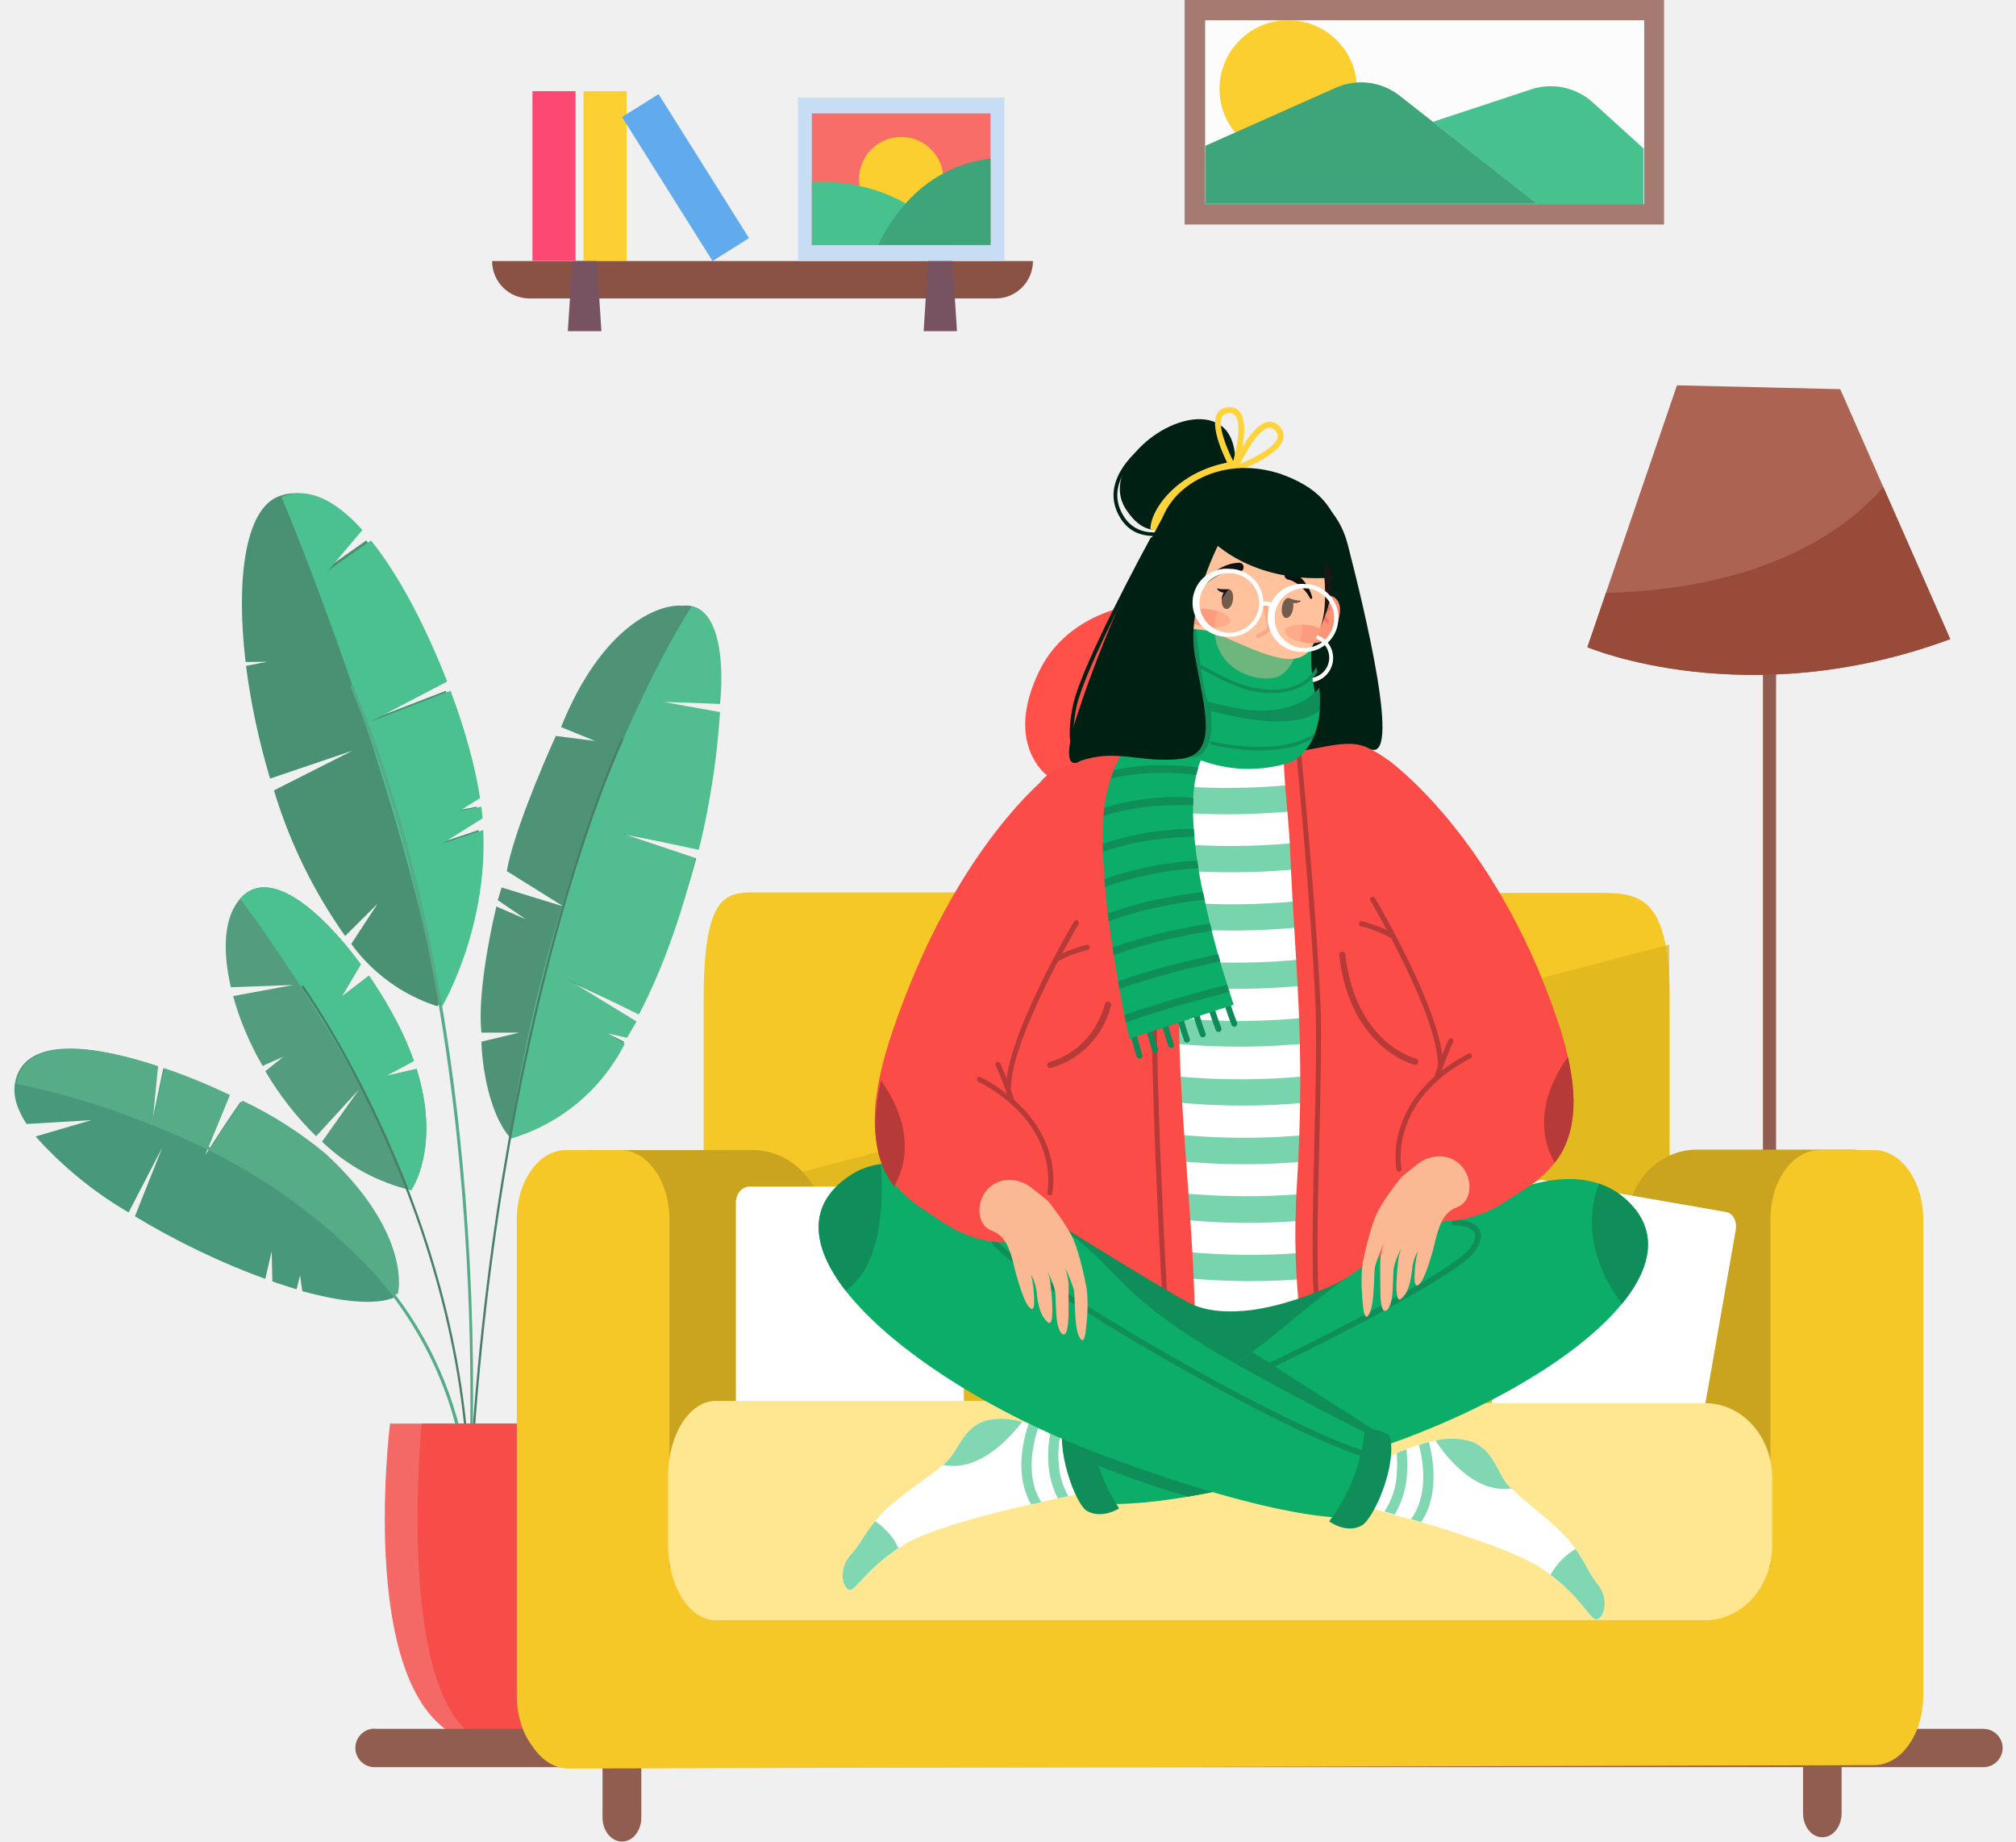
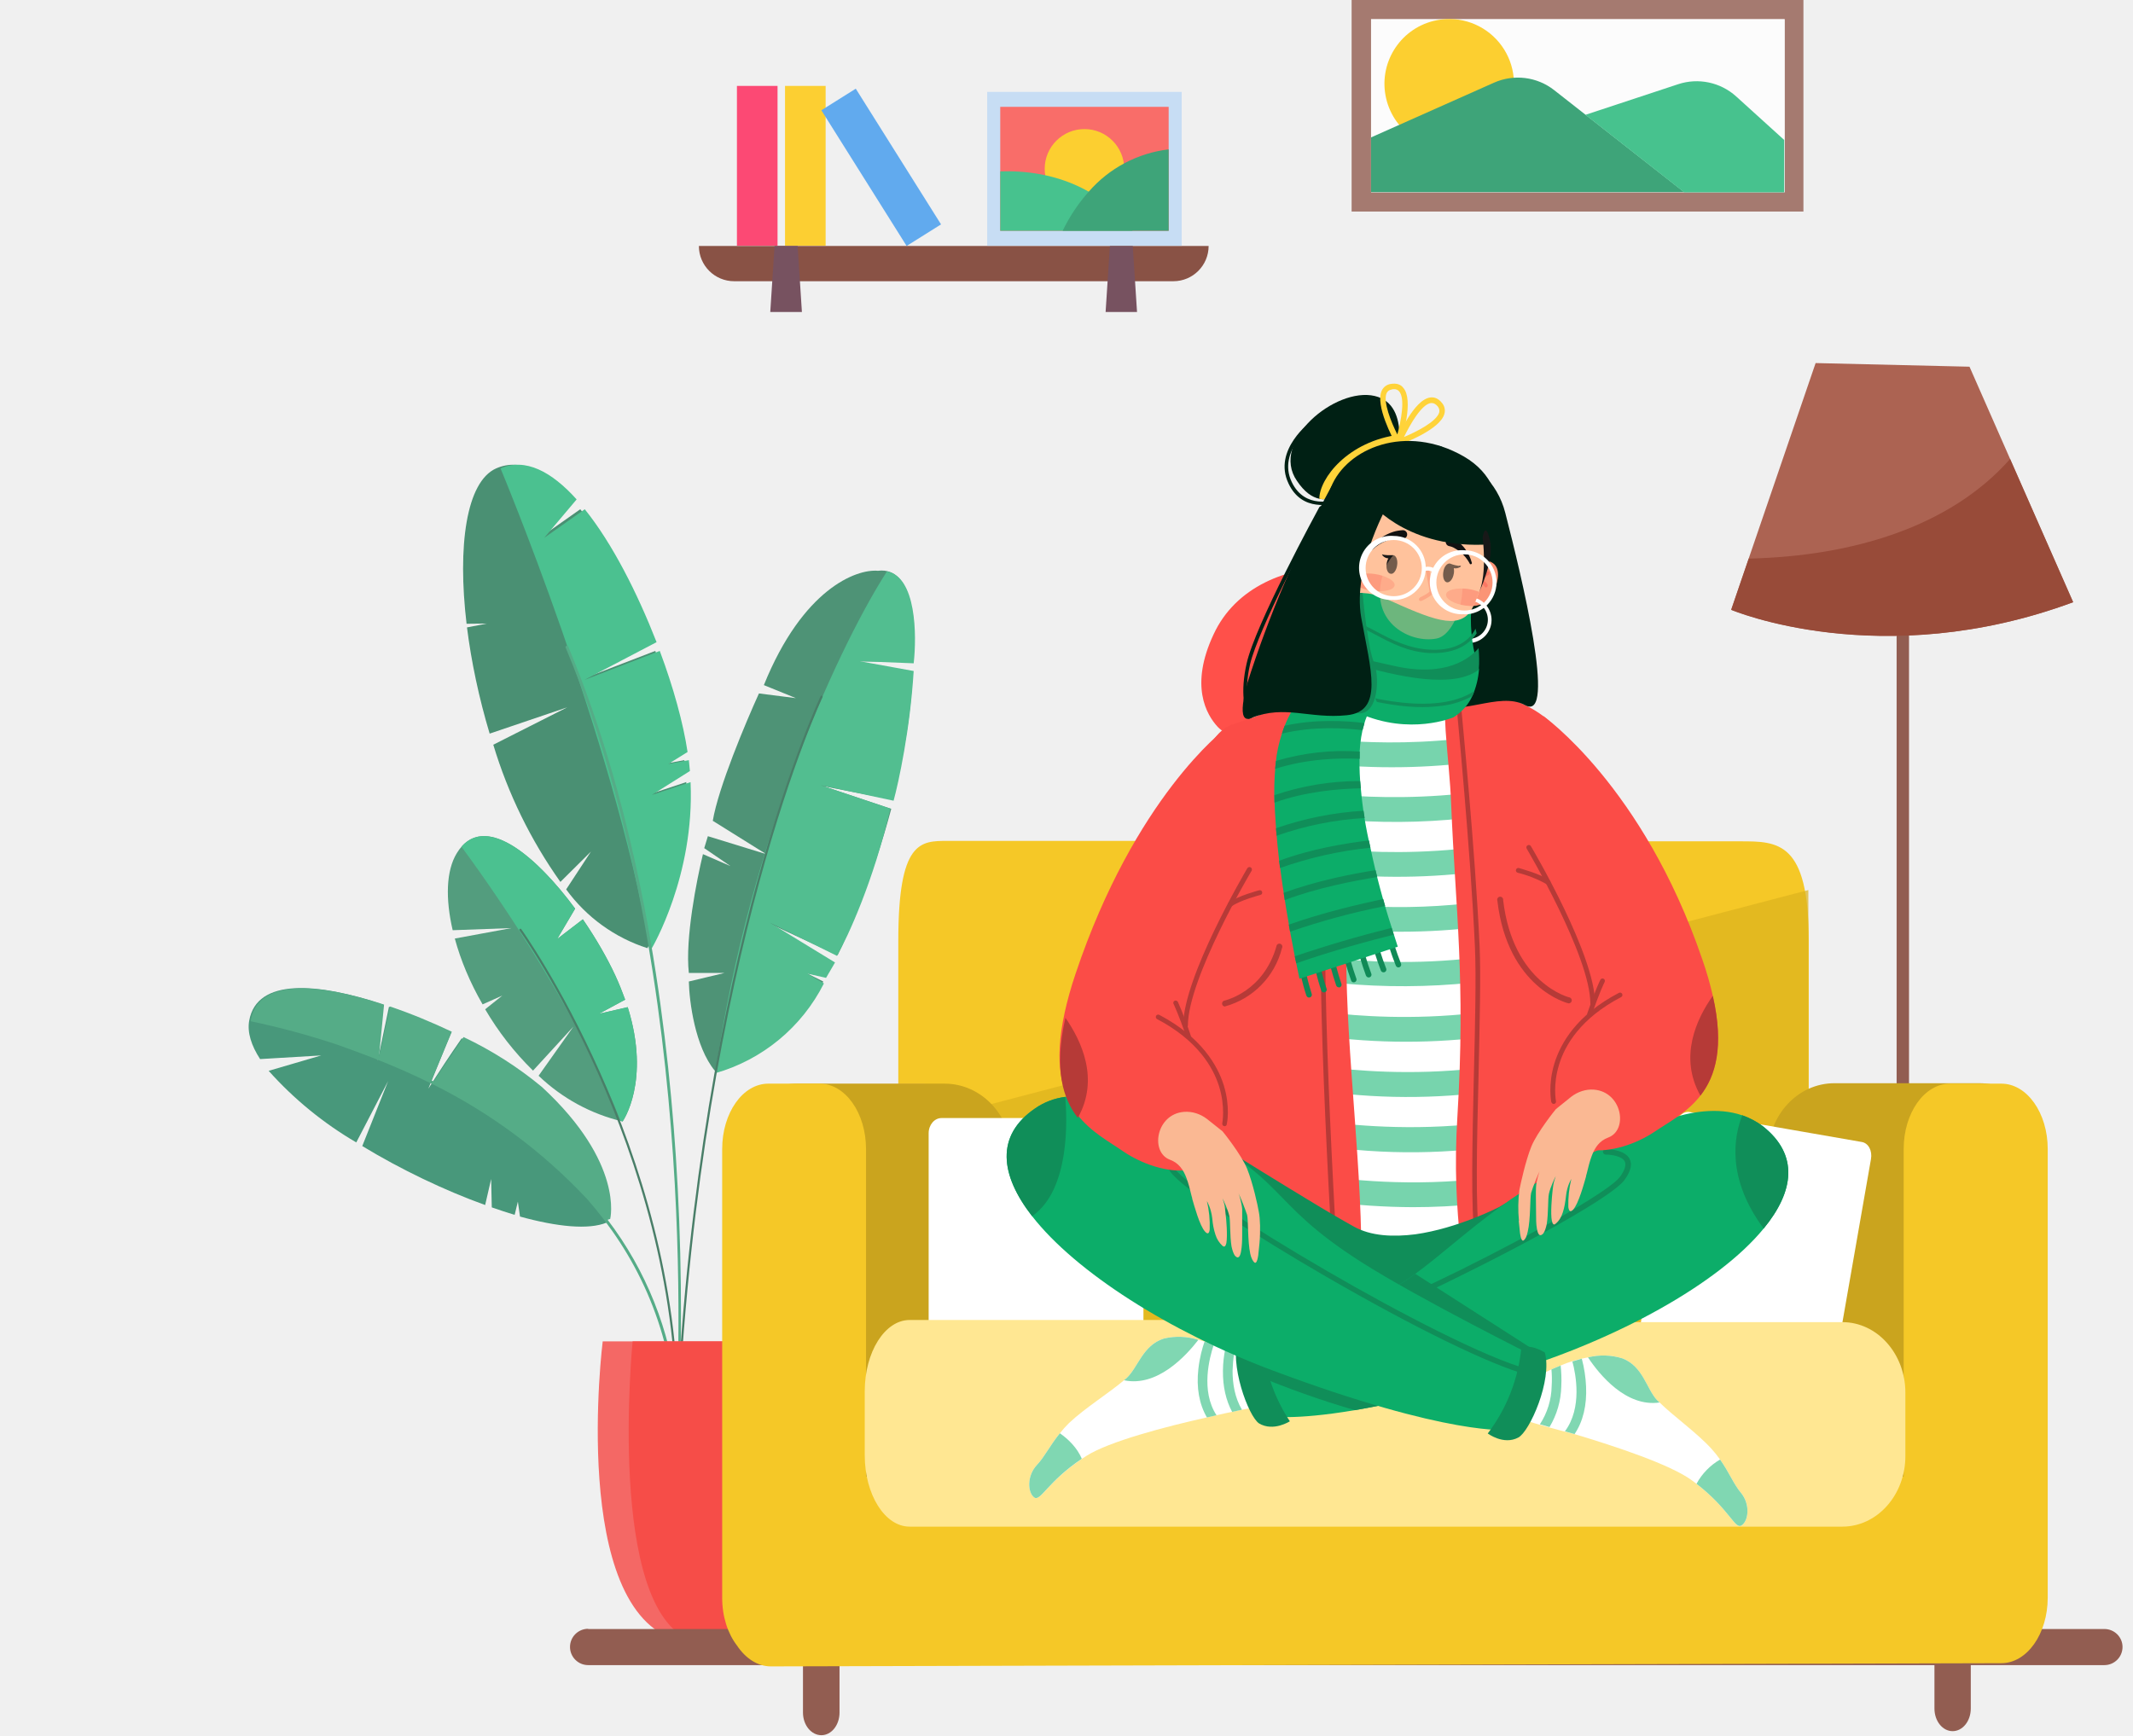
- <svg xmlns="http://www.w3.org/2000/svg" width="889" height="812" viewBox="110 0 889 812">
+ <svg xmlns="http://www.w3.org/2000/svg" width="998" height="812">
  <g opacity=".7">
    <path fill="#03673D" d="M321 366l-18 6 17.7-11.2-.5-5.1-9.6 1.8 9-5.6a257 257 0 00-13-47.3l-35.3 13.6 33.8-17.7c-8.9-23-20.7-46.2-33.6-62.2l-19 13.4 15.2-18c-11.7-13-24-19.6-35.6-14.5-14 6.3-18.1 36.4-13.8 72.7l9.5-.1-9.3 1.8c2 16 5.6 33 10.6 49.7l36.3-12.3-34.6 17.5a221.4 221.4 0 0031.4 64.2l14.3-14.2-11.6 17.7a75.5 75.5 0 0038 27.5s20.2-33.9 18.2-77.7z" />
    <path fill="#04AD66" d="M305 443.7s20.1-33.9 18.1-77.7l-18.1 6 17.8-11.2-.5-5.1-9.6 1.8 9-5.6c-2-13.4-6.6-30.2-13-47.3l-35.3 13.6 33.8-17.7c-9-23-20.7-46.2-33.6-62.2l-19 13.4 15.2-18c-11.7-13-24-19.6-35.6-14.5 0 0 52.6 125.6 69.8 224.2l1 .3z" />
    <path fill="#10794D" d="M293.7 471.3l-13.5 3.1 12.3-6.6c-1.3-3.6-2.8-7.4-4.6-11.3-3.7-8-9-17.3-15.2-26.3l-12 9.2 8.4-14.2c-18.7-25.3-43.3-45.9-55.4-25.9-5 8.2-5.3 21.3-1.9 36l27.5-1-26.5 4.9c2.7 10 7.1 20.6 13 30.8l9.2-4.1-8 6.4a137.1 137.1 0 0022.4 28.7l18.9-20.6-16.3 23a85 85 0 0039.3 21.4s13.3-18.7 2.4-53.5z" />
    <path fill="#04AD66" d="M290.3 524.5l1 .3s13.3-18.7 2.4-53.5l-13.4 3.1 12.2-6.6c-1.3-3.6-2.8-7.4-4.6-11.3-3.7-8-9-17.3-15.2-26.3l-12 9.2 8.4-14.2c-17.6-23.9-40.5-43.5-53.2-29 10.2 13.8 53 73.2 74.4 128.3z" />
    <path fill="#007248" d="M252.3 509.6c-7.4-7-20.8-15.8-36.3-23.7a579.1 579.1 0 00-15.6 23.6l10.6-26.1c-9.3-4.6-19.2-8.8-29-12.3l-5.3 25.3 2.5-26.3c-30.5-10.3-59-12.6-62.6 7.5-1 5.5 1 11.7 5.1 18l28.6-1.7-24.6 7.2a170 170 0 0041 33.5l14.9-28.7-12.1 30.4c18.1 11 38.6 20.8 57.5 27.6l2.8-12.2.3 13.3c3.6 1.3 7.2 2.4 10.7 3.5l1.5-6.2 1 7c17.4 4.8 32.1 6.3 40.6 2.8 0 0 6.7-26.4-31.6-62.5z" />
    <path fill="#096B42" d="M357.4 320.6c18.2-45 43.2-54.4 53.4-53.5 17-2.2 17.9 27.3 16.2 42.4h-25.6l25.6 5a236 236 0 01-10 59.6l-31.8-6.2 31.8 10.6c-8 30.3-20.1 58.3-25.1 68.5l-32.3-15 30.6 18.4-3.9 6.7-8.9-1.7 7.8 3.9a79 79 0 01-50.7 41.8c-9.3-11.2-12-32.5-12.2-41.8l16.7-4h-16.7c-1.8-16 3.7-43.7 6.6-55.6l12.9 5.6-12.3-8.4 1.7-5.6 27.3 8.4-25-15.6c2.6-15.6 15.5-46.2 21.6-59.6l17.3 2.2-15-6.1z" />
    <path fill="#0EA867" d="M385.5 460.2a82.2 82.2 0 01-50.8 42C351.3 387.8 395.2 298 415 267.4c13.7 2.5 14 29.7 12.5 43l-25.4-1 25.4 4.6c-1.7 27.4-7 51.9-9.4 60.7l-34.2-7.3 32.7 11c-7.9 34-19.9 60-25 68.9l-31.5-15.6 30.6 18.7-4.2 7.2-8.8-2 7.8 4.6z" />
    <path fill="#128E5A" d="M317.6 662.2h-.7.7a.7.7 0 01-1.3 0c-2.6-43-19.6-76-41.6-101.1a253.1 253.1 0 00-72.6-53.9c-16.8-8.3-31.2-13.6-39.5-16.6l-4.7-1.7a369 369 0 00-40.6-11v-.3l.1-.5c3.6-19.3 32-17 62.3-7l-2.4 24.6 5.2-23.7c9.8 3.3 19.6 7.4 28.9 11.8l-9.5 22.8 1 .5c2.8-4.4 8.7-13 14-20.8a173.4 173.4 0 0136.7 23.4c38.6 35.7 31.9 61.7 31.9 61.7l-1.2.4a164 164 0 0132.5 81.5c.2-5.8.5-14 .6-24.4.2-21.5-.1-51.8-2.5-87-4.8-70.3-17.7-160-50.3-238a.7.7 0 011.2-.5c32.7 78 45.7 168 50.4 238.5a1109.7 1109.7 0 011.4 121V662.2z" />
    <path fill="none" stroke="#014D2D" stroke-linecap="round" stroke-linejoin="round" stroke-miterlimit="10" d="M243.5 435.1s73.4 102.5 73.4 227C328 444.6 384.4 326 384.4 326" />
    <path fill="#F52D29" d="M341 627.7h-59s-15.8 125.5 35.1 140c51 14.6 23.8-140 23.8-140z" />
    <path fill="#F80700" d="M351.3 627.7H296s-12.5 125.5 27.6 140c63.9 7.2 27.6-140 27.6-140z" />
  </g>
  <g opacity=".8">
    <path fill="#FF1F55" d="M363.8 40.2h-19V115h19v-75z" />
    <path fill="#FFC702" d="M386.3 40.2h-19V115h19v-75z" />
    <path fill="#3D99EE" d="M400.4 41.5l-16.1 10.1 39.9 63.5 16.1-10.1-39.9-63.5z" />
    <path fill="#6F2A1A" d="M549 131.6H343.5a16.5 16.5 0 01-16.5-16.5h238.5a16.5 16.5 0 01-16.5 16.5z" />
    <path fill="#BDD8F5" d="M552.9 43h-91V115h91V43z" />
    <path fill="#FB4C47" d="M546.8 50H468v58h78.8V50z" />
    <path fill="#FFC700" d="M507.4 97.6a18.6 18.6 0 100-37.2 18.6 18.6 0 000 37.2z" />
    <path fill="#1DB776" d="M529.9 108H468V80.2c10.7-.4 26.5 1 41.4 9.5 8 4.6 15 10.8 20.5 18.3z" />
    <path fill="#11915B" d="M546.8 69.9V108h-49.6a79.3 79.3 0 0112.2-18.3 58.7 58.7 0 0137.4-19.8z" />
    <path fill="#592A3C" d="M375.2 146h-14.8l2-30.9h10.8l2 30.9zM532 146h-14.7l2-30.9H530l2 30.9z" />
    <path fill="#925C50" d="M844 99H632.4V0h211.4v99zm-202.5-9.1H835V9H641.5v80.8z" />
    <path fill="#FFF" d="M834.9 9H641.5V90H835V9z" />
    <path fill="#FFC700" d="M684.5 68.8a30.3 30.3 0 10-13.8-59 30.3 30.3 0 0013.8 59z" />
    <path fill="#11915B" d="M641.5 64.3L699 38.7a27.5 27.5 0 0128.2 3.5L788 89.9H641.5V64.3z" />
    <path fill="#1DB776" d="M741.9 53.7l43.3-14.3a27.6 27.6 0 0127.1 5.7l22.5 20.4V90H788l-46.1-36.2z" />
  </g>
  <path fill="none" stroke="#925D51" stroke-width="5.8" stroke-miterlimit="10" d="M890.3 286.8v412.1" />
  <path fill="#AC6352" d="M810 285.3s70.1 29.8 160-3.5l-48.5-110.2-72-1.7L810 285.3z" />
  <path fill="#984B39" d="M940.5 214.8c-28.3 32-74.2 45.5-122.3 46.6l-8.2 24s70.1 29.7 160-3.6l-29.5-67z" />
  <path fill="#925D51" d="M275.2 762.3h709.4c4.7 0 8.5 3.8 8.5 8.4 0 4.7-3.8 8.5-8.5 8.5H275.2a8.5 8.5 0 110-17z" />
  <path fill="#F5C827" d="M630.5 393.7a16 16 0 00-2.4-.2H443.3c-12.7 0-23 0-23 46.8v251c0-6.3 3.2-4.5 8.3-1.7 4 2.2 9.2 5 14.9 5H628c1.7 0 3.5-.3 5.1-.7h180.9a57 57 0 0020.6-5c7.1-2.8 11.7-4.5 11.7 1.7V440.3c0-46.6-14.4-46.6-32.1-46.6H630.5z" />
  <path fill="#DCB21D" d="M435 524.2V691c0-12 9.4 3.4 21 3.4h165.7c8.4 0 15.6-8.1 19-8v4.6c0-2.3.3-3.6.9-4.2.6.6 1 2 1 4.2v-4.5c3.2-.2 10.4 8 18.7 8h164.2c11.4 0 20.6-15.5 20.6-3.5V424.1v-7.6L435 524.2z" opacity=".7" />
  <path fill="#EBAFB2" d="M453.5 648.1c0 17-9.7 30.6-21.6 30.6h-47.5c-12 0-21.6-13.7-21.6-30.6V538c0-17 9.7-30.7 21.6-30.7h47.5c12 0 21.6 13.7 21.6 30.7V648z" />
  <path fill="#CAA41E" d="M473.3 660.3c0 18.4-14 33.3-31.4 33.3h-69c-17.2 0-31.3-14.9-31.3-33.3V540.4c0-18.4 14-33.3 31.4-33.3h69c17.2 0 31.3 15 31.3 33.3v120zM957.1 660.6c0 18.5-13.8 33.4-30.9 33.4h-68c-17 0-30.9-15-30.9-33.4V540.3c0-18.4 13.8-33.4 31-33.4h67.9c17 0 30.9 15 30.9 33.4v120.3z" />
  <path fill="#925D51" d="M392.8 801.4c0 5.9-3.8 10.6-8.5 10.6s-8.6-4.7-8.6-10.6v-36.6c0-5.8 3.9-10.6 8.6-10.6 4.7 0 8.5 4.8 8.5 10.6v36.6zM922.1 799.5c0 5.9-3.8 10.6-8.5 10.6s-8.5-4.7-8.5-10.6V763c0-5.8 3.8-10.6 8.5-10.6s8.5 4.8 8.5 10.6v36.6z" />
  <path fill="#F5C827" d="M936.4 507.1h-24c-12 0-21.7 13.7-21.7 30.6V691H405.2V537.7c0-16.9-9.7-30.6-21.7-30.6h-24c-12 0-21.6 13.7-21.6 30.6v210c0 8.8 2.6 16.7 6.9 22.3 4 6 9.6 9.8 15.9 9.8l575.7-1.5c12 0 21.7-13.7 21.7-30.7V537.7c0-16.9-9.7-30.6-21.7-30.6z" />
  <path fill="#FFF" d="M529 523.2h-88.5c-3.3 0-6 3.2-6 7.1v103.2c0 3.9 2.7 7 6 7H529c3.3 0 6-3.1 6-7V530.3c0-4-2.7-7.1-6-7.1zM871.1 534.4l-80.4-14c-3-.6-6 2.1-6.8 6l-17.8 101.8c-.6 4 1.3 7.5 4.4 8l80.4 14c3 .6 6-2.1 6.7-6l17.8-101.8c.7-3.9-1.2-7.5-4.3-8z" />
  <path fill="#FFE792" d="M862 714.4c16.3 0 29.5-14.8 29.5-33v-29.7c0-18.2-13.2-33-29.5-33H633.7c-1.7-.7-3.4-1-5.2-1H425.6c-11.6 0-21 15-21 33.3v30c0 18.4 9.4 33.4 21 33.4H862z" />
  <path fill="#FF504A" d="M577.7 344c-3-.2-5.8-1.6-7.9-3.8-5.4-5.8-13.2-19.4-2-43.3 20.6-44.7 96.3-38 114.3-5.6 12.9 23.1 25.6 27.7 18.7 34.7-6.6 6.7-85.4 21-123 18z" />
  <path fill="#FFF" d="M711 612.5h-.2c-16.3 2.4-33 4.6-49.6 5.9l-2.8.2a312.5 312.5 0 01-52.8-.3c-5.7-.6-11.4-1.3-17-2.4a23.6 23.6 0 01-19.2-27 411.1 411.1 0 004.4-38.4c.8-12.4 1-23.8 1.2-34.1v-2.6-1.2-1.7-1.2-2.4-7.7c0-7.9 0-15 .4-21.1v-.9l.2-3.8.2-3.6a431.7 431.7 0 00.2-17.2c0-2.6 0-5-.2-7.3l-.2-2.4a1002.5 1002.5 0 00-.5-6l-.1-1.1v-.3l-.2-1.5a293.7 293.7 0 01-.4-4.1l-1.3-13-.5-4.1a2266.8 2266.8 0 01-1.2-11c-2.5-21.4-4.8-42-4-48.5 1.5-11.2 56.1-41 56.1-41l32.8-1s46 18.5 54.6 29.7l.1.2c2 2.6 3.1 6.3 3.8 10.8.7 4 .9 8.6.8 13.8 0 3.7-.2 7.7-.4 12-.2 4.5-.6 9.2-1 14.2 0 1.5-.2 3-.3 4.4l-.4 4.6a1622.4 1622.4 0 00-.7 11.2l-.2 2.7a134.7 134.7 0 00-.2 3.4l-.1 1.7-.1 1.7-.2 3.3a201.2 201.2 0 00-.2 5V433l-.1 2.8v3.1a120.4 120.4 0 00-.1 4.3v1.5a468.5 468.5 0 00.1 11.8l.1 3.9a978.7 978.7 0 00.4 9.7v3.3l.3 4.1a131.8 131.8 0 001 13l.4 2.8.2 1.7.2 1.2.5 4.3.1.5.3 2.2.7 4.4.2 1.3 1.3 7.9.2 1.4.6 3.2a1057.5 1057.5 0 006.9 36.3l5.5 26.4c3 13.3-6 26.3-19.5 28.3z" />
  <path fill="#1DB776" fill-opacity=".6" d="M714.8 352.4a306.8 306.8 0 01-72.8 6.5c-27.2-.8-44.8-4.8-45.6-5l1.3-5.6 1.3-5.6c.3 0 17.7 3.9 43.6 4.6 17.5.5 41.8-.4 68.3-6l.1.3c2 2.6 3.1 6.3 3.8 10.8zM715.6 366.2c0 3.7-.2 7.7-.4 12a304.7 304.7 0 01-120.6.8l2.7-11.2c.1 0 17.5 4 43.5 5 19 .7 45.7 0 74.8-6.6zM714.2 392.4c0 1.5-.2 3-.3 4.4l-.4 4.6-.2 3a303.5 303.5 0 01-75.1 5.5c-27.1-1.3-44.7-5.6-45.4-5.8l2.7-11.2c.2 0 17.5 4.2 43.5 5.5 19 .9 46 .3 75.2-6zM712.4 418.7l-.1 1.7-.1 1.7a281.6 281.6 0 00-.4 8.2v.4a302.1 302.1 0 01-75.5 4.7c-27.1-1.6-44.6-6-45.4-6.2l3-11.2s4.5 1.1 12 2.4a294.7 294.7 0 00106.4-1.6zM592.1 443l-1.5 5.7 1.5-5.6zm119.6 10l-.1-8.2c-29.7 6-57 6-76.1 4.6-26-1.8-43-6.3-43.4-6.3l-1.5 5.6-1.5 5.5a314 314 0 00122.6 2.4V453zM712.8 482.4a297.8 297.8 0 01-80.3 4c-27-2-44.5-6.9-45.2-7l1.5-5.7 1.6-5.5c.3 0 17.4 4.7 43.3 6.8 19.6 1.5 47.8 1.7 78.5-4.3l.1 2.8.2 4.1.3 4.8zM716 507.7a294.2 294.2 0 01-85.4 4.3c-27-2.4-44.4-7.4-45.2-7.6l3.3-11.1c.1 0 17.2 4.9 43.2 7.2 20.4 1.8 50.1 2.3 82.4-4.2l.5 4.3.1.5.3 2.2.7 4.4zM720.2 532.9a289.7 289.7 0 01-91.6 4.6 259 259 0 01-45-8l3.3-11.1c.2 0 17.2 5 43.2 7.6 21.6 2.1 53.6 2.9 88-4.5l2.1 11.4zM725.1 557.8c-23 5.3-45 7.1-64 7.1a315.4 315.4 0 01-79.3-10.4l1.7-5.5 1.7-5.5c.3 0 17.2 5.2 43.1 8 23 2.5 57.6 3.6 94.5-5l2.3 11.3z" />
  <path fill="#FB4C47" d="M636.9 597c1-47.8-7.1-103.4-7-151.1 0-42.9 3.2-85.4 3.1-128.2-10.2.8-14.6 2.5-14.6 2.5s-9.7 8.4-41.5 18.7c-30 9.8-24.4 120.5-22.6 182.4 1.8 62 1 101.3 60 108.8l16.3 1.9c0-14.2 6-20.9 6.3-35z" />
  <path fill="#B63A37" d="M573 471a1.4 1.4 0 01-.3-2.7c.7-.2 18.4-4.2 24.5-25.4a1.4 1.4 0 112.6.8A37.8 37.8 0 01573 471zM624.4 587.5a1 1 0 01-1.1-1c-4.7-85.5-8.5-169-2.7-251.6 0-.6.6-1 1.2-1s1 .6 1 1.2c-5.8 82.3-2 165.8 2.7 251.3a1 1 0 01-1 1.1h-.1z" />
  <path fill="#FB4C47" d="M739.1 382.3c1.5-44.1-19.8-55.8-62.2-62.1l-.5-.1c-.7 7.3-.4 14.7 0 22 .8 11.6 2.2 23.2 2.6 34.8 2 48.6 6.8 81.7 2.9 145.5-3 48 4.7 73.1 6 109.5 24.1-3.7 43-13.5 54.7-33.4 21.9-37.3-4.9-172.1-3.5-216.2z" />
  <path fill="#B63A37" d="M734.2 469.5h-.4c-.2 0-28.4-7-33.2-48a1.4 1.4 0 112.7-.3c4.6 39 30.9 45.6 31.2 45.6a1.4 1.4 0 01-.3 2.7zM691.2 579.7a1 1 0 01-1.1-1c-2-12-1.2-44.4-.5-75.7.6-23.8 1.1-46.3.5-59.9-2.1-45.9-8.4-110-8.4-110.6a1 1 0 112.1-.2c0 .6 6.4 64.8 8.5 110.7.6 13.6 0 36.2-.5 60-.8 31.2-1.5 63.5.4 75.4a1 1 0 01-1 1.3z" />
  <path fill="#002014" d="M652.6 219l-20.8 7.6s-6.3 8.6-14.5 6.8c-3.3-.7-6.9-3-10.5-8.4-12.7-18.4 18-44 36.4-39.7 9 2.1 11.4 10.3 11.6 18 .1 8-2.2 15.7-2.2 15.7z" />
  <path fill="#FFD339" d="M652.6 219l-20.8 7.6s-6.3 8.6-14.5 6.8c0-9.5 13.4-27 37.5-30 .1 8-2.2 15.6-2.2 15.6z" />
  <path fill="#FFD339" d="M652.3 182.1c-.4 0-.8 0-1.3.2-1 .2-1.7.7-2.2 1.6-1.8 4 2.1 13.7 5 19.4 1.7-6.3 3.8-16.9.8-20.2a3 3 0 00-2.3-1zm1.8 26c-.5 0-1-.3-1.2-.7-1-1.8-9.6-17.7-6.4-24.6a5.5 5.5 0 014-3.1c3.3-.6 5.1.5 6 1.7 5.2 5.7-.5 23.8-1.2 25.8a1.3 1.3 0 01-1.2.9z" />
  <path fill="#FFD339" d="M669.9 188.6h-.4c-4.4.6-9.7 10-12.6 15.9 6-2.5 15.2-7.2 16.5-11.5.2-1 0-1.8-.6-2.7-1-1.2-1.9-1.7-2.9-1.7zm-15.5 19.6a1.3 1.3 0 01-1.2-1.8c.9-2 8.3-19.4 16-20.4 1.5-.2 3.6.1 5.6 2.7a5.5 5.5 0 011 5c-2 7.3-19 13.7-21 14.4h-.4z" />
  <path fill="#002014" d="M615.7 236.1c-4.5-.6-9.6-3-12.8-9.8-7.6-15.8 10.5-29.1 10.7-29.3a.8.8 0 011 1.4c-.2 0-17.2 12.6-10.2 27.2 6.2 13 20 8.4 20.5 8.2.4-.1.9.1 1 .6.2.4 0 .9-.5 1 0 0-4.5 1.5-9.7.7zM676.1 238.1s8.2 34.2-3.1 56.3c-11.3 22-22.7 28.1-6.4 35 16.2 6.8 34.6-6.2 47 .6 15 8.2-1.8-60.8-9.3-90-7.6-29.8-44-33.1-44-33.1l15.8 31.2z" />
  <path fill="#002014" d="M697.7 262.6s14.5-33.2-12.8-49c-27.2-15.6-54.8-3.8-62.1 14.3-7.3 18 3.9 29.9 3.9 29.9l71 4.8z" />
  <path fill="#FBB990" d="M651 333c7.8 2.1 11-1.4 13.4-4l1.6-14 1-8.3.1-1.2-3.6-.4-26.7-7.7-3.6 17-1.7 8c3.4 3.2 8 7.4 19.4 10.6z" />
  <path fill="#181818" d="M666 315c-8.3 3.7-24.6 2-32.8-.6l3.6-17 26.7 7.7 3.6.4-.2 1.2-1 8.2z" />
  <path fill="#FB9476" d="M687.8 262.9s15.8-4.7 12.7 9.3c-3.4 15.5-16 11-18.2 10l5.5-19.3z" />
  <path fill="#FFF" d="M676.4 288.5a10.8 10.8 0 1014.7-8.4c-.8.2-1 .8-1 1.4a9 9 0 11-7.6.8c-.5-.4-.9-.8-1.2-1.3l-1.2.9c-2 1.6-3.3 3.9-3.7 6.6z" />
  <path fill="#FA7764" d="M689.6 277.7h-.1a.9.9 0 01-.7-1 14 14 0 017-9.3.9.9 0 01.7 1.6c-.1 0-4.4 2.1-6 8-.1.5-.5.8-1 .7z" />
  <path fill="#FA7764" d="M695.2 274.9a.8.8 0 01-.6-.4s-1-1.8-2.6-1.8a.9.9 0 110-1.7c2.5 0 4 2.5 4 2.6a.9.9 0 01-.8 1.3z" />
  <path fill="#FFC29C" d="M696.5 261a92.2 92.2 0 01-7.2 22.7c-7 15-17 26-25 26.9a32.8 32.8 0 01-34.2-21.3 39.8 39.8 0 01-3.2-11.5c-2-17.2 2.3-41.7 2.3-41.7 10.4-15.5 32.8-11.4 45.8-9.2 13 2.1 26 8.5 21.5 34z" />
  <path fill="#FB9476" d="M660.8 301.7c-2.8-.4-4.4-1.7-4.5-1.7a.9.9 0 011-1.4s1.5 1.1 4 1.4a10 10 0 004.1-.3c.5-.1 1 .1 1.1.6.2.4 0 .9-.5 1 0 0-2 .8-5 .4h-.2z" />
  <path fill="#108A57" d="M612.4 466.8c-.5 0-1-.4-1.2-1-1.9-5.7-3.2-12.2-3.2-12.5a1.3 1.3 0 012.5-.5s1.4 6.6 3.2 12.2a1.3 1.3 0 01-1.3 1.8zM619.4 464.4c-.5 0-1-.3-1.2-.9-2-5.7-3.3-12.2-3.4-12.4a1.3 1.3 0 012.6-.6s1.4 6.6 3.3 12.2a1.3 1.3 0 01-1.3 1.7zM626.4 462c-.5 0-1-.3-1.2-.8-2-5.7-3.5-12.2-3.6-12.4a1.3 1.3 0 012.6-.6s1.5 6.6 3.4 12.1a1.3 1.3 0 01-1.2 1.8zM633.4 459.7c-.6 0-1-.3-1.2-.8-2.1-5.7-3.7-12.1-3.8-12.4a1.3 1.3 0 112.6-.6s1.6 6.5 3.6 12a1.3 1.3 0 01-1.2 1.8zM640.4 457.4c-.6 0-1-.3-1.3-.9-2.1-5.6-3.8-12-3.8-12.3a1.3 1.3 0 112.5-.6s1.7 6.5 3.8 12a1.3 1.3 0 01-1.2 1.8zM647.3 455c-.5 0-1-.3-1.2-.8-2.2-5.6-4-12-4-12.3a1.3 1.3 0 012.5-.6s1.8 6.5 4 12a1.3 1.3 0 01-1.3 1.7zM654.3 452.7c-.5 0-1-.3-1.2-.8-2.3-5.6-4.1-12-4.2-12.2a1.3 1.3 0 112.5-.7s1.9 6.4 4.1 11.9a1.3 1.3 0 01-1.2 1.8z" />
  <path fill="#0CAD69" d="M692 313.3a37.8 37.8 0 01-3.1 12.4 23 23 0 01-8.9 10s-20.3 8.7-44.2-2a66.4 66.4 0 01-7.8-4 31.3 31.3 0 01-15.8-25.3c-.5-5.8.5-11.2 1.6-15.3l.2-.8c1.2-4.2 2.5-7 2.5-7S622 279 629 278c2.7-.4 5.7-.7 8.6-.5 3.4.2 6.8.8 10 2.3 22.7 10.3 34.2 15 40.7 6a75 75 0 003.7 27.5z" />
  <path fill="#108E59" d="M690.9 296.4l-1 1.4c-3 3.6-8.5 7.8-19 7.8h-2c-10.1-.5-18-4.7-25.7-8.8-9.2-4.8-17.8-9.4-29.3-7l-.1-.7-.2-.8h.4c11.8-2.4 20.6 2.3 29.9 7.2 7.5 4 15.3 8 25.1 8.5 9 .5 15.5-2 19.6-7 .8-1 1.4-2 1.8-2.8l.5 2.2zM689.9 323.3l-1 2.4a38.7 38.7 0 01-13.6 4.5c-3 .4-6.3.7-9.7.7-4.5 0-9.3-.4-14.5-1.2a155.8 155.8 0 01-28.9-7.3l.5-1.4c.2 0 13.3 5 28.7 7.2 12.2 1.8 28 2.2 38.5-4.9z" />
  <path fill="#0CAD69" d="M654 443l-46 15-1.5-7.2-.7-3.3a694.3 694.3 0 01-7.3-44.7 370.4 370.4 0 01-2.3-30.7 133.4 133.4 0 011.1-18.5 68.7 68.7 0 013.8-14c8.5-21.4 25.2-25.6 25.2-25.6 12.4 1.2 17.9 14.4 17.9 14.4a23 23 0 00-5.8 10l-.9 3.3a60.9 60.9 0 00-1.4 13.4 119.3 119.3 0 00.6 13.8 193.1 193.1 0 004.5 27.8 356.2 356.2 0 0010 37.5l1 3.2 1.8 5.6z" />
  <path fill="#108E59" d="M638.4 338.4l-.9 3.3c-8.1-1-22.9-2-37.7 1.6.4-1.3.8-2.6 1.3-3.7 7.4-1.6 14.5-2.2 20.3-2.2 7-.1 12.9.4 17 1zM636.2 351.7v3.4c-9.8-.5-25 0-39.6 4.7l.4-3.7a110 110 0 0139.2-4.4zM636.7 368.9c-10.4.2-26 1.5-40.4 6.7v-3.5a122.8 122.8 0 0140.1-6.6l.3 3.4zM638.5 382.8a149 149 0 00-41.2 8.3l-.3-3.5a151 151 0 0141-8.2l.5 3.4zM641.2 396.7a181.1 181.1 0 00-42.3 9.5l-.4-3.4c15-5.6 31.1-8.2 42-9.5l.7 3.4zM644.4 410.4c-11 1.8-28 5-43.3 10.8l-.5-3.4c15.3-5.6 32-8.9 43-10.6l.8 3.2zM648 424a334.4 334.4 0 00-44.4 12l-.6-3.3c16-5.7 33.4-9.7 44.2-12l.9 3.3zM652.1 437.4c-10.4 2.6-28.9 7.5-45.6 13.4l-.7-3.3a574.4 574.4 0 0145.3-13.3l1 3.2z" />
  <path fill="#128E5A" d="M635.8 333.8a5.7 5.7 0 01-4.1-2c-8-8.6-10-42.2-10-42.2s3-7.3 7.2-11.6c2.7-.4 5.7-.7 8.6-.5.6 6.3 2.8 26.5 5.2 32 2.9 6.4 2.5 24.8-7 24.3z" />
  <path fill="#108E59" d="M692 313.3c-11.6 9-36.8 3.8-59.8-3a93 93 0 00-19.8-3.7l-.2-2.2c10 .6 23.4 3.4 40 7.2 24.6 5.6 35.8-3.8 39.6-8.3.3 3.2.4 6.6.1 10z" />
  <path fill="#181818" d="M675.3 267.7c-.4 2.5.4 4.6 1.7 4.8 1.4.2 2.8-1.6 3.2-4a7 7 0 000-2.6c2.3.4 3.4-1 3.4-1a16.3 16.3 0 01-5.2-1.2c-1.4-.2-2.8 1.6-3.1 4zM678.4 263.7z" />
  <path fill="#FD9B7E" d="M692 277c-.8 2.3-1.7 4.5-2.7 6.7l-3.5-.3c-5.4-.7-9.5-3.1-9.2-5.3.3-2.1 5-3.2 10.3-2.5 2 .3 3.7.8 5.2 1.4zM652.5 274c-.3 2.1-5 3.2-10.4 2.5-5.5-.8-9.7-3.2-9.4-5.4.4-2.1 5-3.3 10.5-2.5 5.4.8 9.6 3.2 9.3 5.3z" />
  <path fill="#FBB990" d="M630 260.2c.3-2-.6-4.1-2.3-5.3-4.1-3-9.7-4.8-12.5.7-5 10.2 4.2 24 12.3 22.1l2.5-17.5z" />
  <path fill="#FB9476" d="M631.7 277a8.7 8.7 0 01-2 1.4c-.8.5-1.7.9-2.5 1l-.3-1.6a8.5 8.5 0 004-2c.3-.3.7-.3 1 .1.1.4 0 .9-.2 1.2zM623.9 270.6a.9.9 0 01-.8-.8c.2-7-4.2-10.6-4.2-10.6a.9.9 0 011-1.4c.3.2 5.2 4.2 5 12 0 .5-.4.9-1 .8z" />
  <path fill="#FB9476" d="M618.4 265.8a.9.9 0 01-.4-1.5s2.5-2.1 5.2-1.4c.4.1.7.6.6 1-.1.5-.6.8-1 .6-1.9-.4-3.7 1-3.7 1.1-.2.2-.5.2-.7.2zM669 277zm-4.4 4.3a.9.9 0 01-.7-.8c0-.3.2-.7.5-.9 2.1-1 4.2-2.3 4.5-2.8l-1.8-10.1c-.1-.5.2-1 .6-1 .5 0 1 .2 1 .7l2 10.2c0 .5.3 1.8-5.6 4.6h-.5z" />
  <path fill="#181818" d="M653.7 264.5c-.3 2.4-1.7 4.3-3 4-1.4-.1-2.3-2.3-1.9-4.7.1-1 .4-1.8.8-2.5-2.4-.2-3-1.9-3-1.9 1.5.5 3.7.4 4.7.4h.6c1.3.1 2.2 2.3 1.8 4.7zM651.9 259.7h-.6.6z" />
  <path fill="#111" d="M687.7 263.8a17.4 17.4 0 00-7-7.2c-.9-.6-1.9-.9-2.9-1.1a2 2 0 111.3-3.8 16.1 16.1 0 016.3 5 19.2 19.2 0 013.3 6.8.6.6 0 01-1 .4zM641.3 256.5a21 21 0 0110.5-7.6c1.5-.5 3-.7 4.6-.8a2 2 0 110 4h-.2a14.4 14.4 0 00-7.3.9 19.6 19.6 0 00-6.7 4.2.6.6 0 01-.9-.7z" />
  <path fill="#002014" d="M640.4 234.2s16 21.8 53.2 20.7c20-.6 2.6-31.9-27.3-33.7-29.9-1.7-26 13-26 13z" />
  <path fill="#181818" d="M693.7 251.5s2.2 16.6-1.6 25.5c0 0 7.2-14.9 5-24.3s-3.4-1.2-3.4-1.2z" />
  <path fill="#002014" d="M650.4 234.2s-17.8 30.3-13.5 54.8c4.4 24.4 10.7 44-6.8 45.7-17.4 1.8-28.9-5-44.4 1.2l-.5.2-1 .3c-2.8.3-3.3-3.2-2.3-9.2l1.6-7.2a525.3 525.3 0 0139.3-92.1c16-26.3 51.8-19 51.8-19l-24.2 25.3z" />
  <path fill="#002014" d="M618.8 238c-.1.4-9.2 17-18 34.9-7.1 14.5-14 29.9-15.9 37.9-.8 3.4-1.2 6.5-1.4 9.2a33 33 0 002.2 15.9l-.5.2-1 .3c-.8-1.6-1.9-4.6-2.3-9.2-.4-4.2-.2-9.8 1.4-16.8 4-18 32.8-70.9 34-73.1l.4-.4h.8c.4.3.5.8.3 1.2z" />
  <path opacity=".4" fill="#FFC29C" d="M671.4 255s-19.3-6-24.8 15.3 13.5 30.9 25.6 28.5c12.1-2.3 20.1-40.2-.8-43.9z" />
  <path fill="#FFF" d="M652.1 252.7a13.1 13.1 0 100 26.3 13.1 13.1 0 000-26.3zm0 28a15 15 0 110-29.9 15 15 0 010 30zM685.2 259.4a13.1 13.1 0 100 26.3 13.1 13.1 0 000-26.3zm0 28a15 15 0 110-29.9 15 15 0 010 30z" />
  <path fill="#FFF" d="M671.1 268.6c-1.6-2.4-4.5-1.4-4.6-1.3l-.6-1.7c1.5-.6 4.9-.9 6.8 2l-1.6 1z" />
  <path fill="#108E59" d="M694.9 611.7c-4.2 3-9.9 12-19.8 15.1C619 644.7 566.5 610 566.5 610c-3-15.4-1.2-32.9 4-39.3-1.6-2.2-.5-5-.5-5L545.2 520c.6.4 38.8 24.5 67.1 41.6 8.2 5 15.6 9.3 21 12.3 8.1 4.6 18.6 5 28.9 3.7 20-2.8 39.1-12.7 39.1-12.7s47.9-28.2 60-27.2c9.3.8-24.6 52.5-66.4 74.1z" />
  <path fill="#FFF" d="M589 658.1l-7.9 1.6a605.5 605.5 0 00-16.5 3.6c-19.7 4.4-45.8 11.3-56.3 18l-2 1.3c-16 10.8-19.4 20-22.3 18.2-3.1-2-3.8-10 1.2-15.3 3.5-3.7 6-9 10.7-14.8a53 53 0 014.3-4.8c7.4-7 19.2-14.4 25.7-20l1.2-1c5.4-5 7.5-15.3 17.4-18.5a30 30 0 0116.2.6 60.5 60.5 0 0112.5 4.6l4.2 2.1 4.8 2.7 6.9 21.7z" />
  <path fill="#80D7B2" d="M560.7 627c-5.9 7.6-19.3 22.2-34.8 18.9l1.2-1c5.4-5 7.5-15.3 17.4-18.5a30 30 0 0116.2.6zM506.2 682.6c-16 10.8-19.3 20-22.2 18.2-3.1-2-3.8-10 1.2-15.3 3.5-3.7 6-9 10.7-14.8 4 2.8 8.1 6.8 10.3 12zM581.1 659.7l-4.6 1c-2.9-5.4-4.4-11.9-4.3-19.3 0-3.7.5-7.1 1-9.8l4.2 2.1c-.4 2.3-.6 5-.7 7.8 0 5.9 1 12.5 4.4 18.2zM567.9 629.3l-4.3-1.5c-1 2.8-2.3 7.4-2.9 12.8-1 8.8.4 16.5 4 22.7l4.5-1c-7.5-11.5-3.3-27-1.3-33z" />
  <path fill="#0CAD69" d="M825.2 574.9c-21 25.7-68.5 52-119.2 67.3a725.4 725.4 0 01-45.6 12.3c-10.2 2.4-19 4.1-26.5 5.4-29.1 4.9-39.8 2.8-39.8 2.8s-18-5.8-10.3-35c0 0 34-7.8 60.5-20.8a114.5 114.5 0 0017.9-10.8c24.5-18 45.5-42.4 100.8-64.5 0 0 28.9-17.6 52.1-9.7 3.5 1.2 6.8 2.9 9.8 5.2 16.8 13.3 14.6 30.4.3 47.8z" />
  <path fill="#108E59" d="M722 634.4l-11 1.5-66.7-29a114.8 114.8 0 0017.9-10.8l59.7 38.3zM660.4 654.5c-10.2 2.4-19 4.1-26.5 5.4a439.4 439.4 0 01-46.6-16.5l1.6-13.2 71.5 24.3zM825.2 574.9c-17.4-23.4-14-43-10-53 3.4 1.2 6.7 2.9 9.7 5.2 16.8 13.3 14.6 30.4.3 47.8z" />
  <path fill="#108E59" d="M586.7 636.5c17.7-3.5 54.2-18.4 97.5-39.9 32.5-16 70-36.7 75.7-44.2 3-4 3.9-7.4 2.6-10-2-4-8.3-4.6-11.2-4.7a1.3 1.3 0 000 2.6c2.7 0 7.6.7 8.9 3.2 1 2.1-.7 5.2-2.4 7.4-4.6 6-36 24.3-74.7 43.5-33.3 16.4-76.3 35.5-96.9 39.6l.5 2.5z" />
  <path fill="#108E59" d="M590.5 624.1a78.7 78.7 0 0013 41s-7.7 5-14.4 1c-5-3.3-14.1-27.9-9.7-40.6 4.5-2.2 8.3-3 11.1-1.4z" />
  <path fill="#FFF" d="M712.6 664.4a496.8 496.8 0 0024.1 6.7c19.4 5.8 45 14.3 55 21.7l2 1.5c15.3 11.8 18 21.3 21 19.6 3.3-1.8 4.5-9.8-.2-15.4-3.3-3.9-5.4-9.4-9.7-15.5a52.9 52.9 0 00-4-5c-6.9-7.6-18.2-15.6-24.3-21.7l-1.2-1.1c-5-5.3-6.5-15.7-16.1-19.5a30 30 0 00-16.2-.5 57.3 57.3 0 00-12.8 3.8l-4.3 1.8-5 2.4-8.3 21.2z" />
  <path fill="#80D7B2" d="M743 635.2c5.3 8 17.8 23.4 33.5 21.1a43 43 0 01-1.2-1.1c-5-5.4-6.5-15.7-16.1-19.5a30 30 0 00-16.2-.5zM793.7 694.3c15.3 11.8 18 21.3 21 19.6 3.3-1.8 4.5-9.8-.2-15.4-3.3-3.9-5.4-9.4-9.7-15.5a29.2 29.2 0 00-11 11.3zM720.5 666.5l4.5 1.3a38.7 38.7 0 005.5-19c.2-3.7 0-7-.3-9.8l-4.3 1.8c.2 2.3.3 5 .1 7.9a33.7 33.7 0 01-5.5 17.8zM732.2 669.8l4.5 1.3c4-5.9 5.8-13.5 5.4-22.3a61 61 0 00-2-13l-4.4 1.3c1.6 6 4.7 21.7-3.5 32.7z" />
  <path fill="#0CAD69" d="M718.3 634.9c5.8 29.6-12.6 34.2-12.6 34.2s-27.2 3.3-110.3-27.8c-48-18-92.1-46-112.5-72.2-15-19.3-17.2-37.7 1.4-50.4 4.3-3 9-4.7 14-5.4 23-3.6 50.2 11.8 50.2 11.8 56 26.7 42 35.9 88.6 65.6 26.7 17 81.2 44.2 81.2 44.2z" />
  <path fill="#108E59" d="M498.4 513.3c.9 10 2.4 43.5-15.5 55.8-15-19.3-17.2-37.7 1.4-50.4 4.3-3 9-4.7 14-5.4zM714.8 643.4c-17.5-4.7-52.9-22-94.7-46.2-31.3-18.1-67.4-41.2-72.6-49-2.8-4.3-3.4-7.7-2-10.2 2.3-3.8 8.6-4 11.5-4a1.3 1.3 0 010 2.6c-2.9 0-7.8.3-9.2 2.7-1.2 2 .3 5.2 1.8 7.5 4.2 6.3 34.4 26.6 71.7 48.2 32.2 18.7 73.8 40.5 94.2 45.9l-.7 2.5z" />
  <path fill="#108E59" d="M711.8 630.8a78.7 78.7 0 01-15.7 40s7.4 5.6 14.3 1.9c5.3-2.8 16-26.8 12.4-39.8-4.3-2.5-8-3.4-11-2.1z" />
  <path fill="#FB4C47" d="M795.6 512.7c-6.2 8-14.8 12.4-21.6 17-16.3 10.9-49.5 17.8-47-19.9 2.5-37.6 31-22.3 10-88.4-8.9-28.3-15-86.4-15-86.4s46.7 32.8 74.4 113.7c2.2 6.3 3.8 12 5 17.3 5.4 23.8 1.3 37.6-5.8 46.7z" />
  <path fill="#B63A37" d="M795.6 512.7c-10.2-18.1-1.8-36 5.8-46.7 5.4 23.8 1.3 37.6-5.8 46.7zM727 516.6c-.6 0-1-.4-1.2-1 0-.2-1.6-7.9 1.5-18 2.9-9.4 10.4-22.7 30.2-33a1.1 1.1 0 111 2c-19 9.9-26.3 22.6-29 31.5-3 9.6-1.5 17-1.5 17.1a1.1 1.1 0 01-1 1.4z" />
  <path fill="#B63A37" d="M744 475.6a1.1 1.1 0 01-1.3-1.5c3.7-10.8 6-15.5 6.1-15.6a1.1 1.1 0 112 1s-2.4 4.7-6 15.3c0 .4-.5.7-.9.8z" />
  <path fill="#B63A37" d="M745.2 470.6c-.6 0-1.1-.5-1.1-1 0-22.1-29.5-72-29.8-72.5a1.1 1.1 0 112-1.1c1.2 2 30 50.9 30 73.5 0 .6-.5 1.1-1.1 1.1z" />
  <path fill="#B63A37" d="M724.3 414c-.2 0-.4 0-.6-.2a54 54 0 00-13.6-5.4 1.1 1.1 0 11.6-2.2c.4.2 10.2 2.7 14.3 5.8a1.1 1.1 0 01-.7 2z" />
  <path fill="#FAB893" d="M710.6 571.3l.6 5.8c.5 3.2 1.2 4.9 2.8 1.9.3-.7.6-1.6.8-2.6 1.4-5.8 1-16 1.6-18.2.7-2.6 3.7-9.8 4-10.2-.2.3-1.6 4.7-1.7 7.4-.2 2.6 0 5.7 0 12 0 2.7 0 5.5.4 7.6.5 2.7 1.3 4 3 2.2.7-1 1.2-2.5 1.6-4.4.8-5 .5-11.8 1-14.1.6-3 3-8 3.2-8.3-1 3.2-1 2.8-1.5 7-.3 2.8-1 10.5-.3 13.9.3 1.5.9 2.2 1.8 1.3 1.5-1.2 2.6-3 3.3-5.2.8-2.4 1.2-5 1.5-7.7.5-4.9 2.5-8 2.5-8a49.9 49.9 0 00-1.4 13.2c.3 2 1 2.5 2.3 1.1 2.5-2.8 5-12 6-15.5v-.3l.1-.3.2-.7c.7-2.9 1.4-5.8 2.4-8.4 1.4-3.8 3.6-7 7.7-8.5 9.4-3.5 6.5-21.3-6.7-22.4-3.8-.3-7.6 1-10.6 3.3L728 519c-.3.3-8.8 10.9-11.5 17.5-2.7 6.7-5 17.3-5.6 20.3a64 64 0 00-.2 14.5z" />
  <path fill="#FB4C47" d="M504 521.5c6.3 8.2 14.9 12.7 21.7 17.4 16.5 11.2 49.8 18.3 47.3-20.3s-31.1-23-10-90.8c9-28.9 10-86.5 10-86.5s-42 31.6-69.8 114.5c-2.2 6.5-3.8 12.4-5 17.8-5.4 24.4-1.3 38.5 5.8 48z" />
  <path fill="#B63A37" d="M504.3 523.1c10.2-18.1 1.7-36-5.8-46.8-5.4 24-1.3 37.7 5.8 46.8zM573 527c.5 0 1-.4 1-1 .1-.3 1.7-8-1.4-18.1-2.9-9.3-10.5-22.6-30.2-33a1.1 1.1 0 00-1 2c19 10 26.2 22.6 29 31.5 3 9.7 1.5 17.1 1.5 17.2a1.1 1.1 0 001 1.4z" />
  <path fill="#B63A37" d="M556 486l.4-.1c.6-.2 1-.8.7-1.4-3.6-10.8-6-15.5-6-15.7-.3-.5-1-.7-1.5-.5-.6.3-.8 1-.5 1.5 0 0 2.3 4.8 6 15.4 0 .4.4.7.9.7z" />
  <path fill="#B63A37" d="M554.7 481c.6 0 1.1-.5 1.1-1.1 0-22 29.5-72 29.8-72.4a1.1 1.1 0 10-2-1.2c-1.2 2.1-30 51-30 73.6 0 .6.5 1.1 1.1 1.1z" />
  <path fill="#B63A37" d="M575.5 424.4c.3 0 .5 0 .7-.2 3.8-2.9 13.5-5.4 13.5-5.4a1.1 1.1 0 00-.5-2.2c-.4.1-10.2 2.7-14.3 5.8a1.1 1.1 0 00.6 2z" />
  <path fill="#FAB893" d="M589.3 581.7l-.6 5.8c-.5 3.1-1.2 4.9-2.8 1.9a11 11 0 01-.9-2.6c-1.3-5.8-.9-16-1.5-18.3a112 112 0 00-4-10.1c.2.3 1.5 4.7 1.7 7.4v12c0 2.7-.1 5.5-.5 7.6-.4 2.6-1.3 4-2.9 2.2-.7-1-1.2-2.5-1.6-4.4-.8-5-.5-11.9-1-14.1-.6-3-3-8-3.2-8.3 1 3.1 1 2.8 1.4 7 .4 2.8 1 10.4.4 13.9-.3 1.4-.9 2.1-1.8 1.3a11.7 11.7 0 01-3.3-5.2c-.8-2.4-1.3-5-1.5-7.7-.6-5-2.5-8-2.5-8a49.9 49.9 0 011.3 13.2c-.2 1.9-.9 2.5-2.2 1-2.5-2.7-5-12-6-15.4v-.3l-.1-.3-.2-.7c-.7-3-1.4-5.8-2.4-8.4-1.4-3.8-3.6-7-7.7-8.5-9.4-3.5-6.5-21.4 6.6-22.4 3.9-.3 7.7 1 10.7 3.3l7.3 5.8c.3.3 8.8 10.9 11.5 17.5 2.7 6.7 5 17.2 5.5 20.3.6 3 .8 8.8.3 14.5z" />
</svg>
